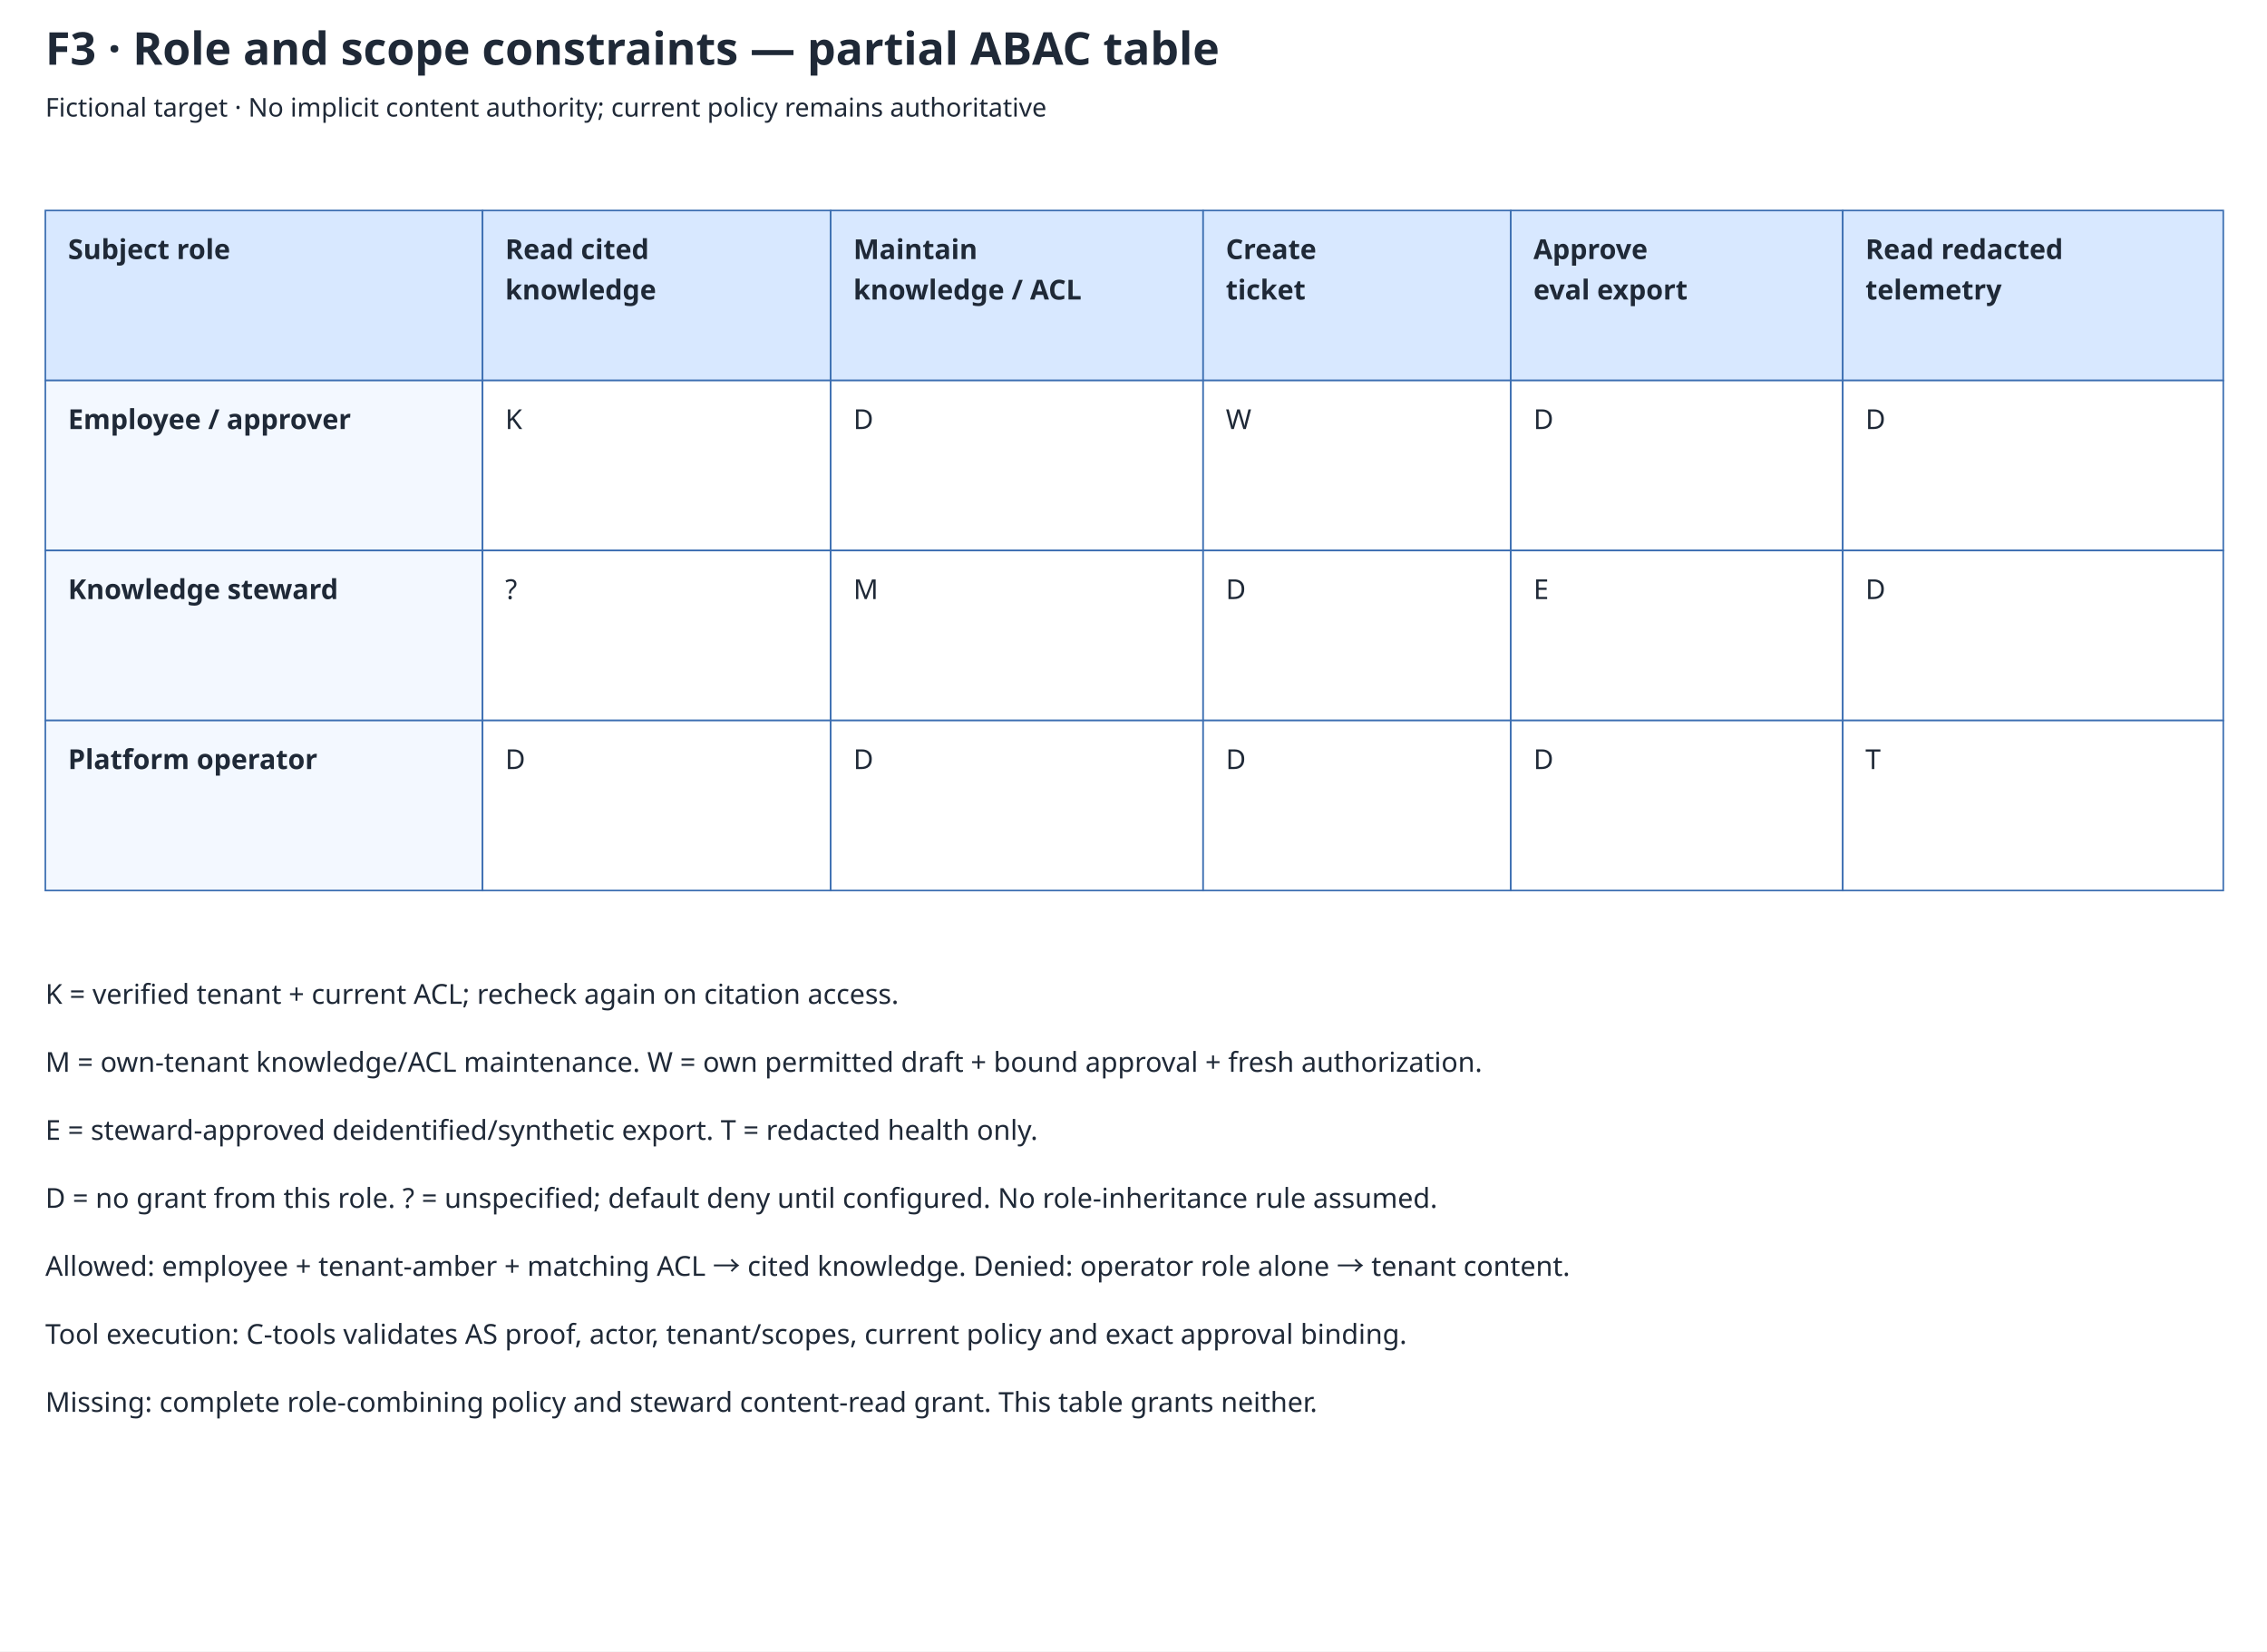
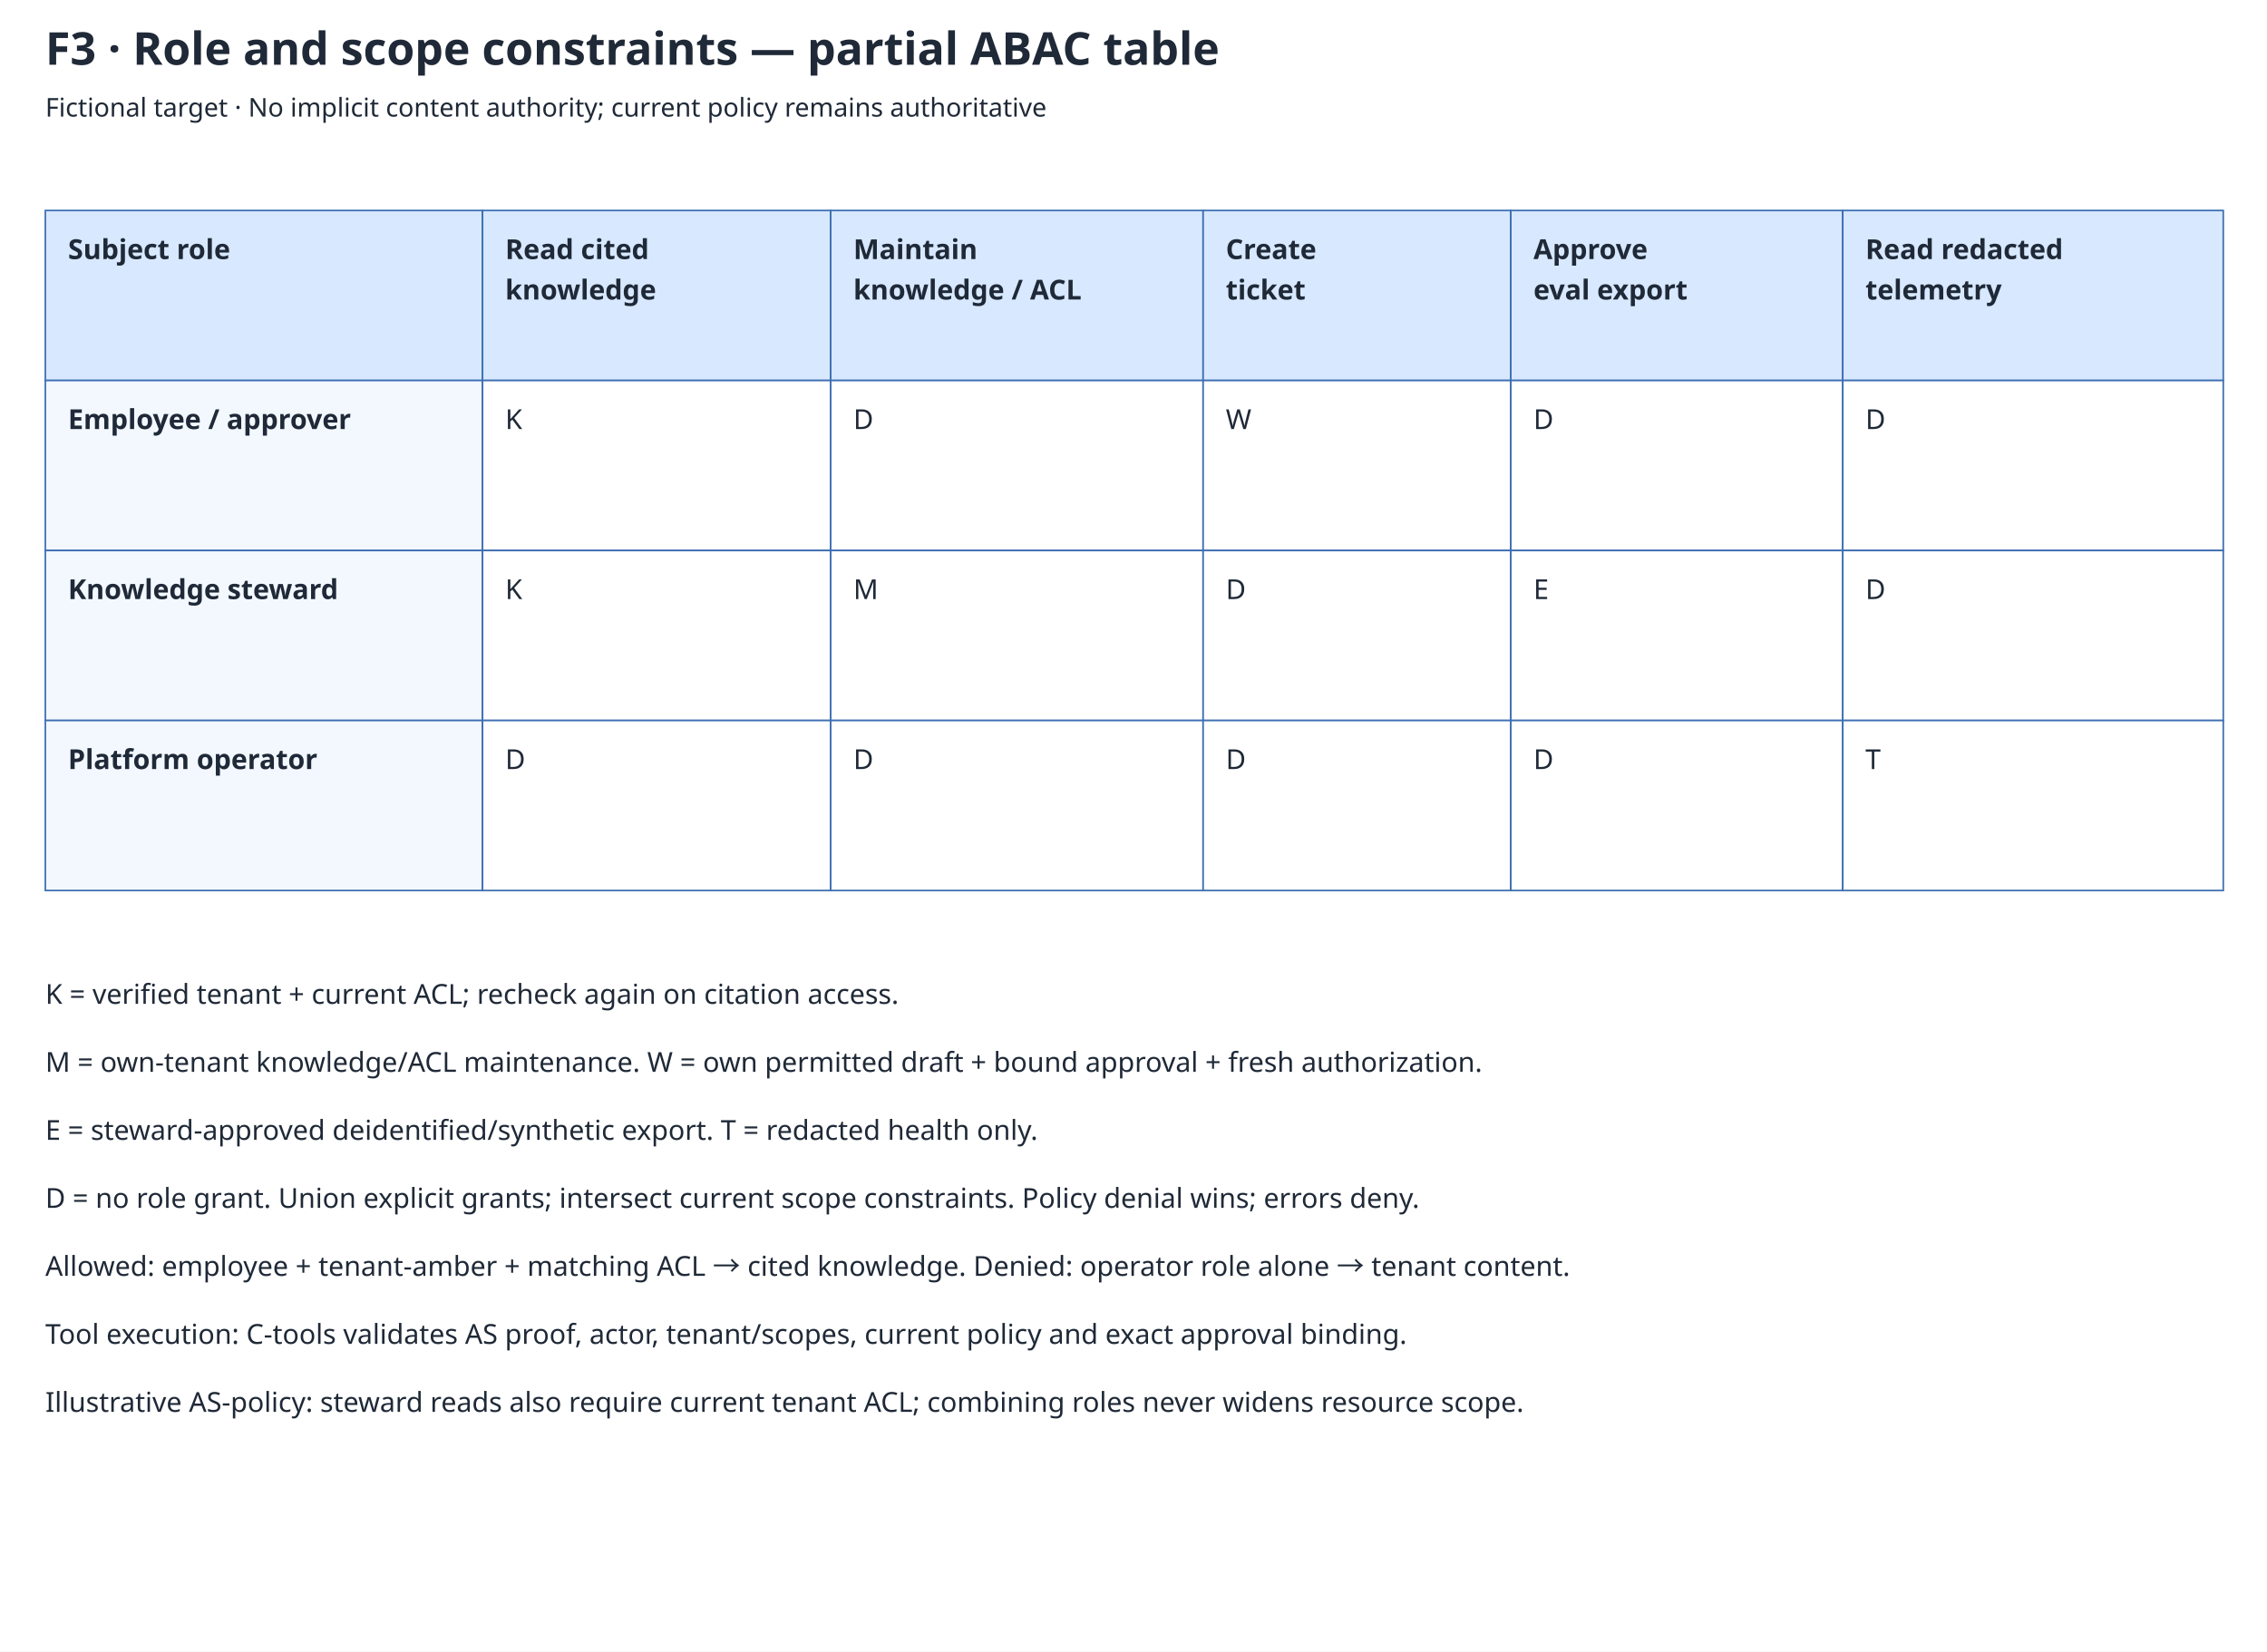
<svg xmlns="http://www.w3.org/2000/svg" viewBox="0 0 1400 1020" lang="en" data-archatlas="0.1">
  <defs>
    <marker id="arrow" markerWidth="8" markerHeight="8" refX="8" refY="4" orient="auto" markerUnits="userSpaceOnUse">
      <path d="M0,0 L8,4 L0,8 Z" fill="#4B5563" />
    </marker>
  </defs>
  <rect data-role="canvas" width="1400" height="1020" fill="#ffffff" />
  <text x="28" y="40" font-family="Noto Sans, Noto Sans CJK SC, sans-serif" font-size="28" font-weight="700" fill="#1F2937">F3 · Role and scope constraints — partial ABAC table</text>
  <text x="28" y="72" font-family="Noto Sans, Noto Sans CJK SC, sans-serif" font-size="16" font-weight="400" fill="#1F2937">Fictional target · No implicit content authority; current policy remains authoritative</text>
  <rect x="28" y="130" width="270" height="105" fill="#D8E8FF" stroke="#3D6FB2" stroke-width="1" data-role="cell" data-id="constraints-0-0" />
  <text x="42" y="160" font-family="Noto Sans, Noto Sans CJK SC, sans-serif" font-size="17" font-weight="700" fill="#1F2937" data-owner="constraints-0-0" data-role="name">Subject role</text>
  <rect x="298" y="130" width="215" height="105" fill="#D8E8FF" stroke="#3D6FB2" stroke-width="1" data-role="cell" data-id="constraints-0-1" />
  <text x="312" y="160" font-family="Noto Sans, Noto Sans CJK SC, sans-serif" font-size="17" font-weight="700" fill="#1F2937" data-owner="constraints-0-1" data-role="name">Read cited</text>
  <text x="312" y="185" font-family="Noto Sans, Noto Sans CJK SC, sans-serif" font-size="17" font-weight="700" fill="#1F2937" data-owner="constraints-0-1" data-role="name">knowledge</text>
  <rect x="513" y="130" width="230" height="105" fill="#D8E8FF" stroke="#3D6FB2" stroke-width="1" data-role="cell" data-id="constraints-0-2" />
  <text x="527" y="160" font-family="Noto Sans, Noto Sans CJK SC, sans-serif" font-size="17" font-weight="700" fill="#1F2937" data-owner="constraints-0-2" data-role="name">Maintain</text>
  <text x="527" y="185" font-family="Noto Sans, Noto Sans CJK SC, sans-serif" font-size="17" font-weight="700" fill="#1F2937" data-owner="constraints-0-2" data-role="name">knowledge / ACL</text>
  <rect x="743" y="130" width="190" height="105" fill="#D8E8FF" stroke="#3D6FB2" stroke-width="1" data-role="cell" data-id="constraints-0-3" />
  <text x="757" y="160" font-family="Noto Sans, Noto Sans CJK SC, sans-serif" font-size="17" font-weight="700" fill="#1F2937" data-owner="constraints-0-3" data-role="name">Create</text>
  <text x="757" y="185" font-family="Noto Sans, Noto Sans CJK SC, sans-serif" font-size="17" font-weight="700" fill="#1F2937" data-owner="constraints-0-3" data-role="name">ticket</text>
  <rect x="933" y="130" width="205" height="105" fill="#D8E8FF" stroke="#3D6FB2" stroke-width="1" data-role="cell" data-id="constraints-0-4" />
  <text x="947" y="160" font-family="Noto Sans, Noto Sans CJK SC, sans-serif" font-size="17" font-weight="700" fill="#1F2937" data-owner="constraints-0-4" data-role="name">Approve</text>
  <text x="947" y="185" font-family="Noto Sans, Noto Sans CJK SC, sans-serif" font-size="17" font-weight="700" fill="#1F2937" data-owner="constraints-0-4" data-role="name">eval export</text>
  <rect x="1138" y="130" width="235" height="105" fill="#D8E8FF" stroke="#3D6FB2" stroke-width="1" data-role="cell" data-id="constraints-0-5" />
  <text x="1152" y="160" font-family="Noto Sans, Noto Sans CJK SC, sans-serif" font-size="17" font-weight="700" fill="#1F2937" data-owner="constraints-0-5" data-role="name">Read redacted</text>
  <text x="1152" y="185" font-family="Noto Sans, Noto Sans CJK SC, sans-serif" font-size="17" font-weight="700" fill="#1F2937" data-owner="constraints-0-5" data-role="name">telemetry</text>
  <rect x="28" y="235" width="270" height="105" fill="#F3F8FF" stroke="#3D6FB2" stroke-width="1" data-role="cell" data-id="constraints-1-0" />
  <text x="42" y="265" font-family="Noto Sans, Noto Sans CJK SC, sans-serif" font-size="17" font-weight="700" fill="#1F2937" data-owner="constraints-1-0" data-role="sub">Employee / approver</text>
  <rect x="298" y="235" width="215" height="105" fill="#ffffff" stroke="#3D6FB2" stroke-width="1" data-role="cell" data-id="constraints-1-1" />
  <text x="312" y="265" font-family="Noto Sans, Noto Sans CJK SC, sans-serif" font-size="17" font-weight="400" fill="#1F2937" data-owner="constraints-1-1" data-role="sub">K</text>
  <rect x="513" y="235" width="230" height="105" fill="#ffffff" stroke="#3D6FB2" stroke-width="1" data-role="cell" data-id="constraints-1-2" />
  <text x="527" y="265" font-family="Noto Sans, Noto Sans CJK SC, sans-serif" font-size="17" font-weight="400" fill="#1F2937" data-owner="constraints-1-2" data-role="sub">D</text>
  <rect x="743" y="235" width="190" height="105" fill="#ffffff" stroke="#3D6FB2" stroke-width="1" data-role="cell" data-id="constraints-1-3" />
  <text x="757" y="265" font-family="Noto Sans, Noto Sans CJK SC, sans-serif" font-size="17" font-weight="400" fill="#1F2937" data-owner="constraints-1-3" data-role="sub">W</text>
  <rect x="933" y="235" width="205" height="105" fill="#ffffff" stroke="#3D6FB2" stroke-width="1" data-role="cell" data-id="constraints-1-4" />
  <text x="947" y="265" font-family="Noto Sans, Noto Sans CJK SC, sans-serif" font-size="17" font-weight="400" fill="#1F2937" data-owner="constraints-1-4" data-role="sub">D</text>
  <rect x="1138" y="235" width="235" height="105" fill="#ffffff" stroke="#3D6FB2" stroke-width="1" data-role="cell" data-id="constraints-1-5" />
  <text x="1152" y="265" font-family="Noto Sans, Noto Sans CJK SC, sans-serif" font-size="17" font-weight="400" fill="#1F2937" data-owner="constraints-1-5" data-role="sub">D</text>
  <rect x="28" y="340" width="270" height="105" fill="#F3F8FF" stroke="#3D6FB2" stroke-width="1" data-role="cell" data-id="constraints-2-0" />
  <text x="42" y="370" font-family="Noto Sans, Noto Sans CJK SC, sans-serif" font-size="17" font-weight="700" fill="#1F2937" data-owner="constraints-2-0" data-role="sub">Knowledge steward</text>
  <rect x="298" y="340" width="215" height="105" fill="#ffffff" stroke="#3D6FB2" stroke-width="1" data-role="cell" data-id="constraints-2-1" />
-   <text x="312" y="370" font-family="Noto Sans, Noto Sans CJK SC, sans-serif" font-size="17" font-weight="400" fill="#1F2937" data-owner="constraints-2-1" data-role="sub">?</text>
+   <text x="312" y="370" font-family="Noto Sans, Noto Sans CJK SC, sans-serif" font-size="17" font-weight="400" fill="#1F2937" data-owner="constraints-2-1" data-role="sub">K</text>
  <rect x="513" y="340" width="230" height="105" fill="#ffffff" stroke="#3D6FB2" stroke-width="1" data-role="cell" data-id="constraints-2-2" />
  <text x="527" y="370" font-family="Noto Sans, Noto Sans CJK SC, sans-serif" font-size="17" font-weight="400" fill="#1F2937" data-owner="constraints-2-2" data-role="sub">M</text>
  <rect x="743" y="340" width="190" height="105" fill="#ffffff" stroke="#3D6FB2" stroke-width="1" data-role="cell" data-id="constraints-2-3" />
  <text x="757" y="370" font-family="Noto Sans, Noto Sans CJK SC, sans-serif" font-size="17" font-weight="400" fill="#1F2937" data-owner="constraints-2-3" data-role="sub">D</text>
  <rect x="933" y="340" width="205" height="105" fill="#ffffff" stroke="#3D6FB2" stroke-width="1" data-role="cell" data-id="constraints-2-4" />
  <text x="947" y="370" font-family="Noto Sans, Noto Sans CJK SC, sans-serif" font-size="17" font-weight="400" fill="#1F2937" data-owner="constraints-2-4" data-role="sub">E</text>
  <rect x="1138" y="340" width="235" height="105" fill="#ffffff" stroke="#3D6FB2" stroke-width="1" data-role="cell" data-id="constraints-2-5" />
  <text x="1152" y="370" font-family="Noto Sans, Noto Sans CJK SC, sans-serif" font-size="17" font-weight="400" fill="#1F2937" data-owner="constraints-2-5" data-role="sub">D</text>
  <rect x="28" y="445" width="270" height="105" fill="#F3F8FF" stroke="#3D6FB2" stroke-width="1" data-role="cell" data-id="constraints-3-0" />
  <text x="42" y="475" font-family="Noto Sans, Noto Sans CJK SC, sans-serif" font-size="17" font-weight="700" fill="#1F2937" data-owner="constraints-3-0" data-role="sub">Platform operator</text>
  <rect x="298" y="445" width="215" height="105" fill="#ffffff" stroke="#3D6FB2" stroke-width="1" data-role="cell" data-id="constraints-3-1" />
  <text x="312" y="475" font-family="Noto Sans, Noto Sans CJK SC, sans-serif" font-size="17" font-weight="400" fill="#1F2937" data-owner="constraints-3-1" data-role="sub">D</text>
  <rect x="513" y="445" width="230" height="105" fill="#ffffff" stroke="#3D6FB2" stroke-width="1" data-role="cell" data-id="constraints-3-2" />
  <text x="527" y="475" font-family="Noto Sans, Noto Sans CJK SC, sans-serif" font-size="17" font-weight="400" fill="#1F2937" data-owner="constraints-3-2" data-role="sub">D</text>
  <rect x="743" y="445" width="190" height="105" fill="#ffffff" stroke="#3D6FB2" stroke-width="1" data-role="cell" data-id="constraints-3-3" />
  <text x="757" y="475" font-family="Noto Sans, Noto Sans CJK SC, sans-serif" font-size="17" font-weight="400" fill="#1F2937" data-owner="constraints-3-3" data-role="sub">D</text>
  <rect x="933" y="445" width="205" height="105" fill="#ffffff" stroke="#3D6FB2" stroke-width="1" data-role="cell" data-id="constraints-3-4" />
  <text x="947" y="475" font-family="Noto Sans, Noto Sans CJK SC, sans-serif" font-size="17" font-weight="400" fill="#1F2937" data-owner="constraints-3-4" data-role="sub">D</text>
  <rect x="1138" y="445" width="235" height="105" fill="#ffffff" stroke="#3D6FB2" stroke-width="1" data-role="cell" data-id="constraints-3-5" />
  <text x="1152" y="475" font-family="Noto Sans, Noto Sans CJK SC, sans-serif" font-size="17" font-weight="400" fill="#1F2937" data-owner="constraints-3-5" data-role="sub">T</text>
  <text x="28" y="620" font-family="Noto Sans, Noto Sans CJK SC, sans-serif" font-size="17" font-weight="400" fill="#1F2937">K = verified tenant + current ACL; recheck again on citation access.</text>
  <text x="28" y="662" font-family="Noto Sans, Noto Sans CJK SC, sans-serif" font-size="17" font-weight="400" fill="#1F2937">M = own-tenant knowledge/ACL maintenance. W = own permitted draft + bound approval + fresh authorization.</text>
  <text x="28" y="704" font-family="Noto Sans, Noto Sans CJK SC, sans-serif" font-size="17" font-weight="400" fill="#1F2937">E = steward-approved deidentified/synthetic export. T = redacted health only.</text>
-   <text x="28" y="746" font-family="Noto Sans, Noto Sans CJK SC, sans-serif" font-size="17" font-weight="400" fill="#1F2937">D = no grant from this role. ? = unspecified; default deny until configured. No role-inheritance rule assumed.</text>
+   <text x="28" y="746" font-family="Noto Sans, Noto Sans CJK SC, sans-serif" font-size="17" font-weight="400" fill="#1F2937">D = no role grant. Union explicit grants; intersect current scope constraints. Policy denial wins; errors deny.</text>
  <text x="28" y="788" font-family="Noto Sans, Noto Sans CJK SC, sans-serif" font-size="17" font-weight="400" fill="#1F2937">Allowed: employee + tenant-amber + matching ACL → cited knowledge. Denied: operator role alone → tenant content.</text>
  <text x="28" y="830" font-family="Noto Sans, Noto Sans CJK SC, sans-serif" font-size="17" font-weight="400" fill="#1F2937">Tool execution: C-tools validates AS proof, actor, tenant/scopes, current policy and exact approval binding.</text>
-   <text x="28" y="872" font-family="Noto Sans, Noto Sans CJK SC, sans-serif" font-size="17" font-weight="400" fill="#1F2937">Missing: complete role-combining policy and steward content-read grant. This table grants neither.</text>
+   <text x="28" y="872" font-family="Noto Sans, Noto Sans CJK SC, sans-serif" font-size="17" font-weight="400" fill="#1F2937">Illustrative AS-policy: steward reads also require current tenant ACL; combining roles never widens resource scope.</text>
</svg>
